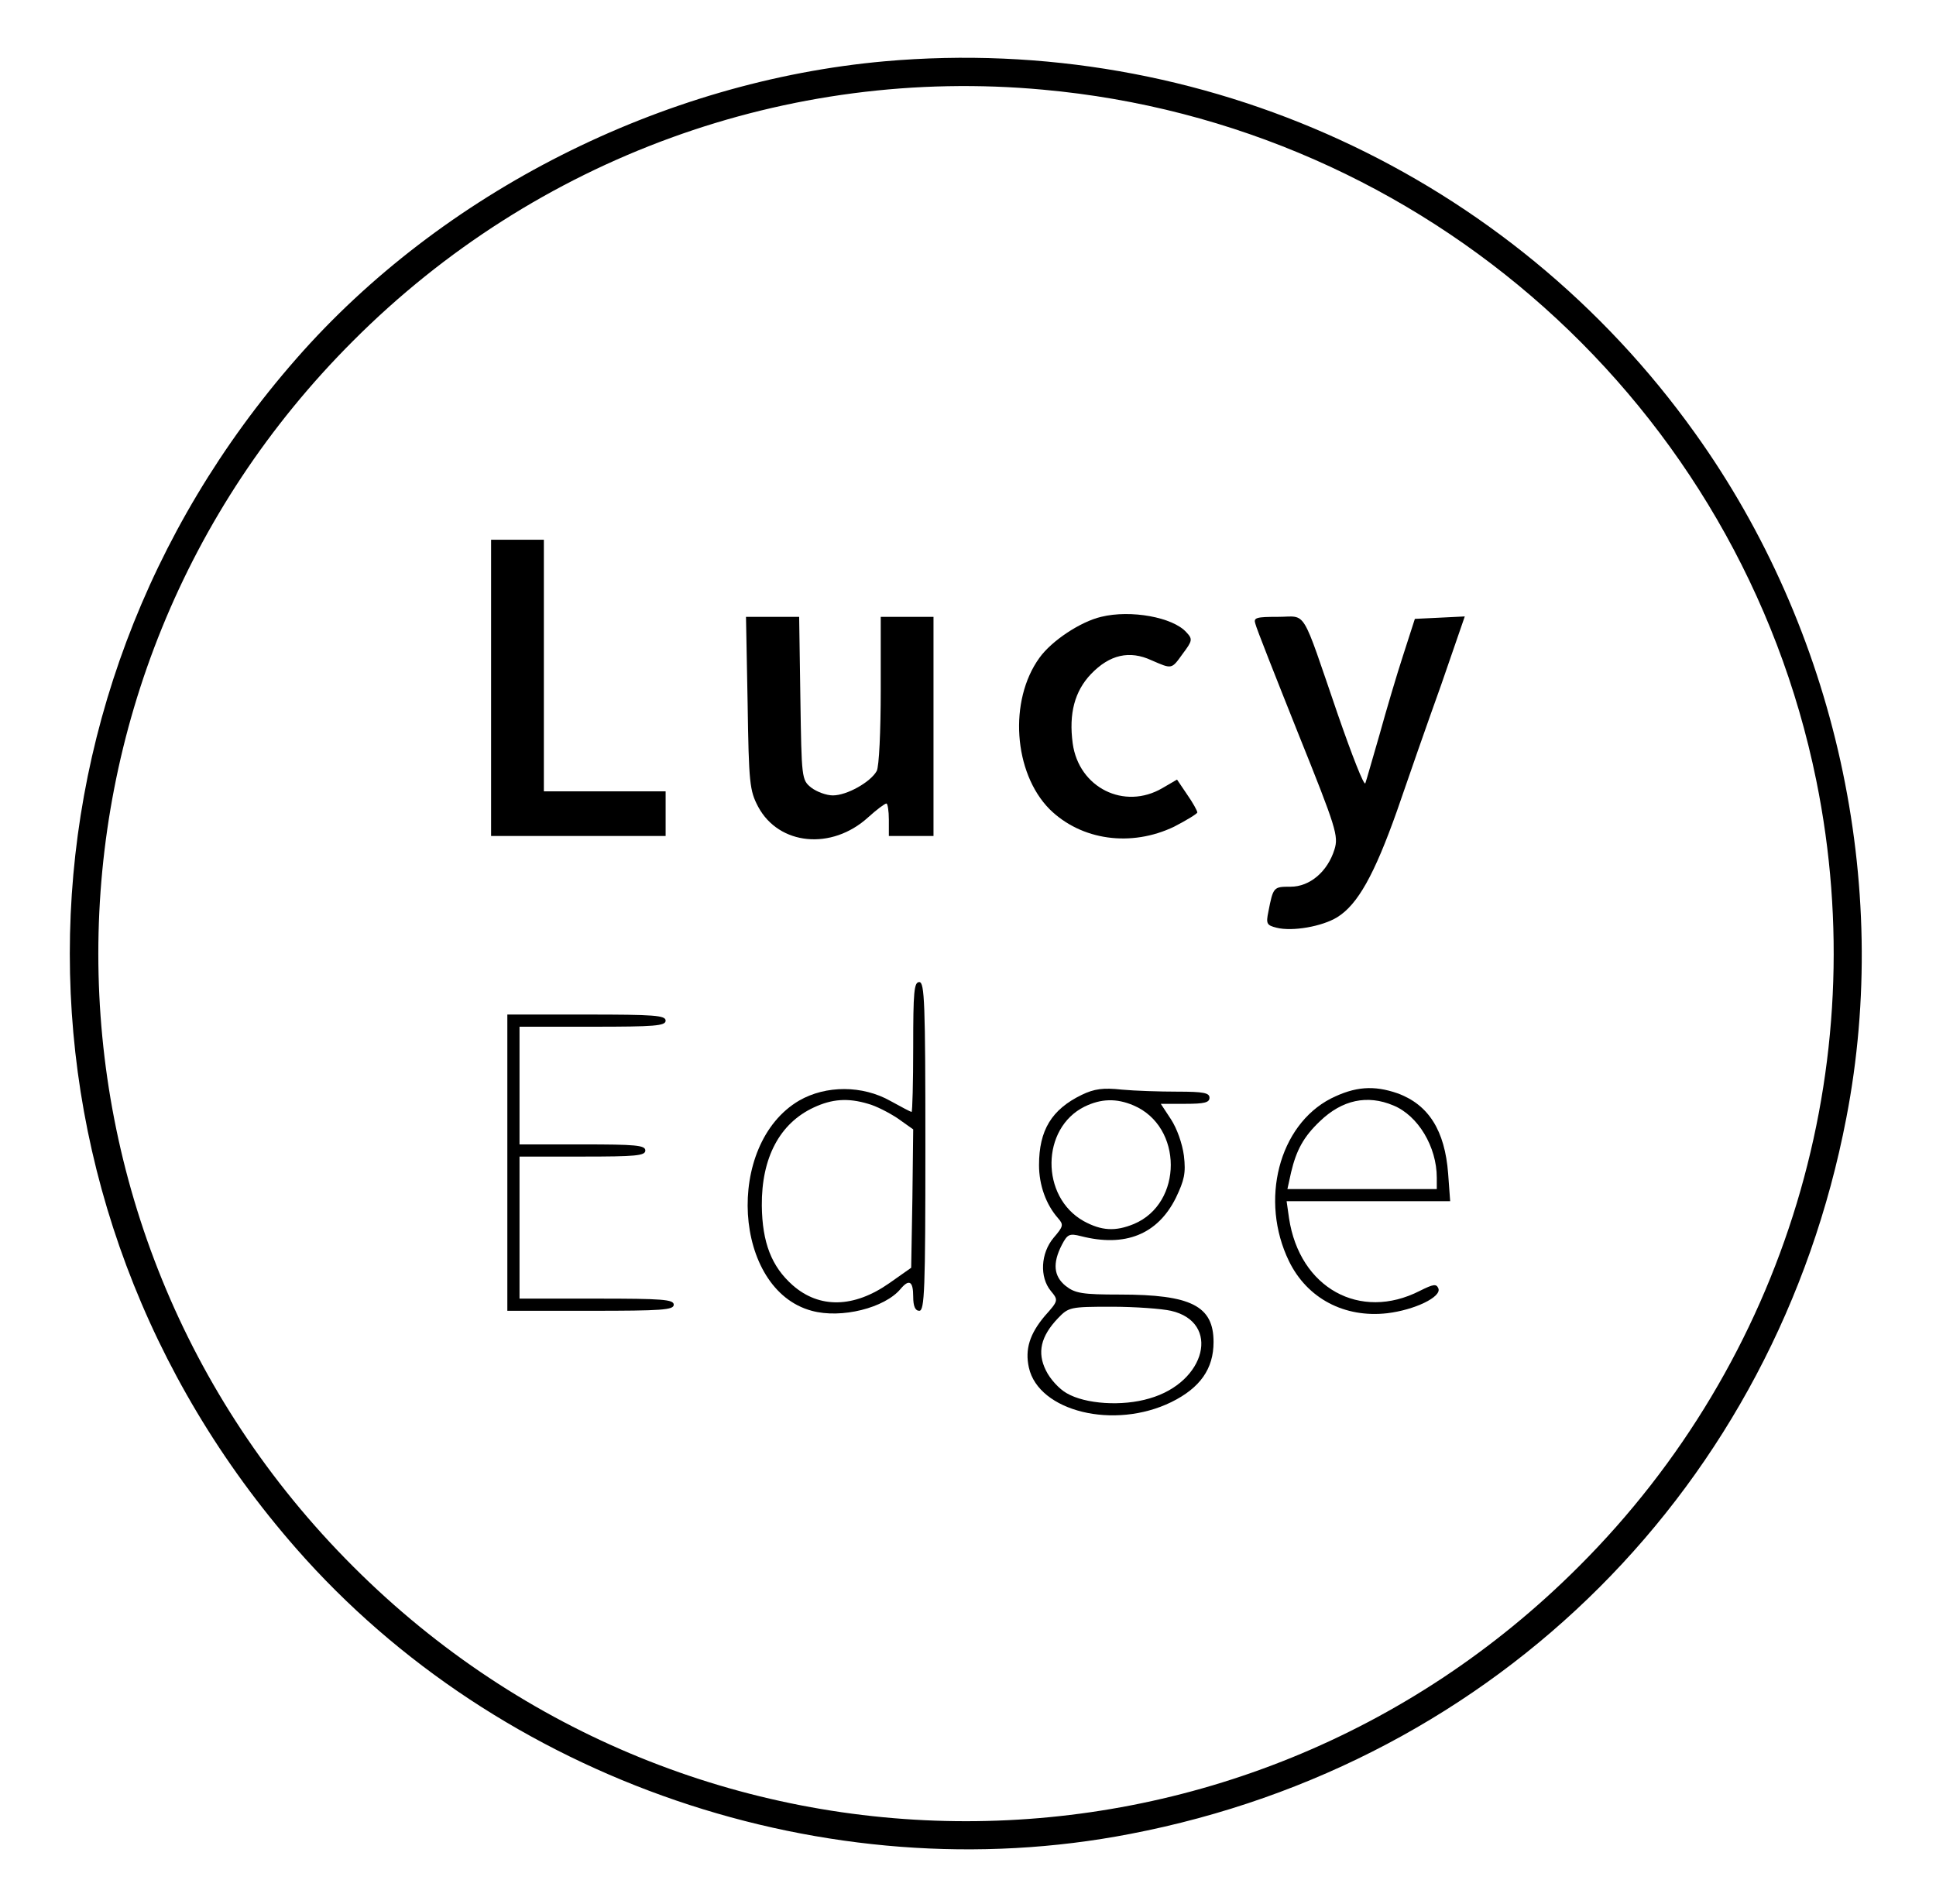
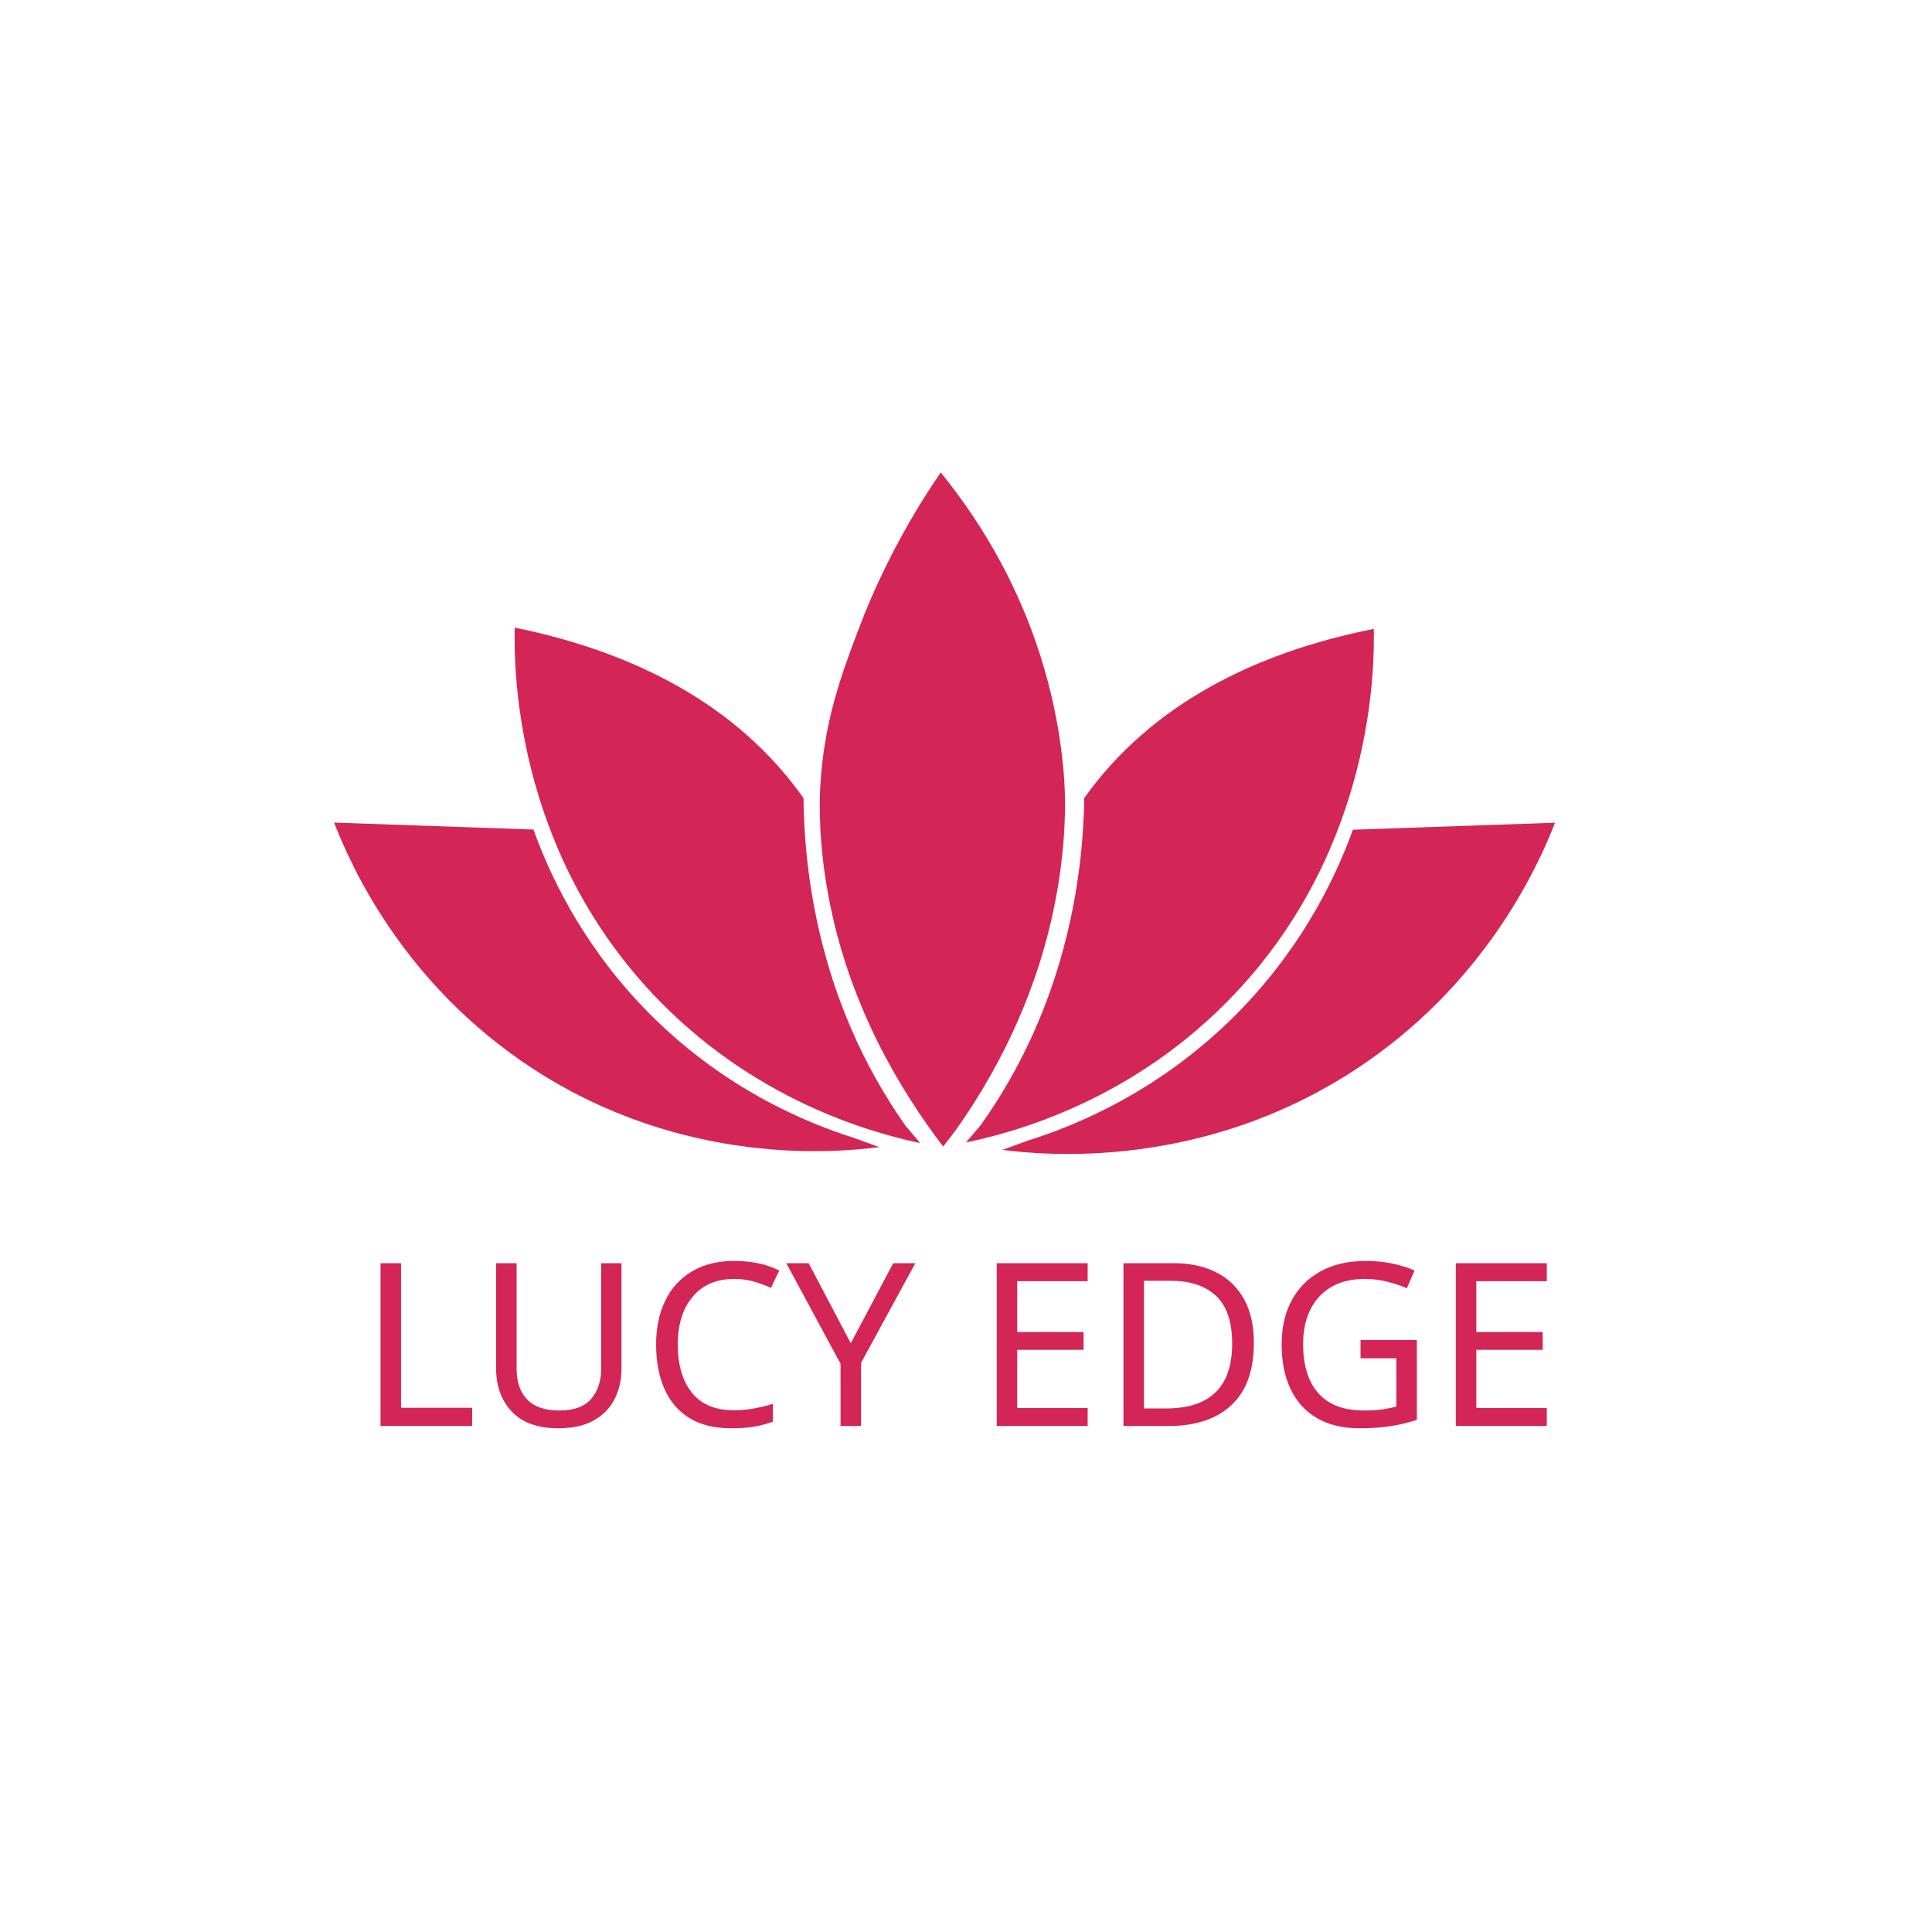
- <svg xmlns="http://www.w3.org/2000/svg" version="1.0" width="477pt" height="469pt" viewBox="0 0 477 469" preserveAspectRatio="xMidYMid meet">
-   <g transform="translate(0,469) scale(0.1,-0.1)" fill="#000000" stroke="none">
-     <path d="M2180 4539 c-549 -49 -1091 -323 -1450 -733 -744 -849 -744 -2083 0 -2932 501 -572 1307 -848 2055 -703 905 174 1590 859 1764 1764 112 578 -26 1204 -373 1688 -455 637 -1214 985 -1996 916z m390 -70 c941 -85 1717 -779 1905 -1702 143 -703 -76 -1429 -585 -1937 -836 -837 -2184 -837 -3020 0 -837 836 -837 2184 0 3020 450 451 1071 677 1700 619z" />
-     <path d="M1210 2995 l0 -365 215 0 215 0 0 55 0 55 -150 0 -150 0 0 310 0 310 -65 0 -65 0 0 -365z" />
-     <path d="M2713 3170 c-51 -12 -122 -59 -152 -101 -76 -105 -64 -283 25 -373 78 -77 201 -94 307 -43 31 16 57 32 57 35 0 4 -11 24 -25 44 l-25 37 -36 -21 c-94 -55 -206 1 -221 110 -10 74 5 129 45 171 46 48 95 59 149 34 51 -22 49 -23 77 16 24 32 25 36 9 53 -33 37 -137 56 -210 38z" />
-     <path d="M1842 2958 c3 -199 5 -216 26 -256 51 -95 181 -108 271 -26 21 19 41 34 45 34 3 0 6 -18 6 -40 l0 -40 55 0 55 0 0 270 0 270 -65 0 -65 0 0 -181 c0 -99 -4 -189 -10 -199 -15 -27 -73 -60 -108 -60 -16 0 -40 9 -53 19 -24 19 -24 23 -27 220 l-3 201 -65 0 -66 0 4 -212z" />
-     <path d="M3093 3153 c2 -10 50 -131 105 -269 95 -236 100 -254 90 -287 -17 -55 -61 -92 -108 -92 -42 0 -43 0 -55 -62 -6 -29 -4 -33 20 -39 39 -10 113 3 150 26 50 31 91 104 147 262 27 79 76 219 109 311 l58 168 -61 -3 -62 -3 -29 -90 c-16 -49 -42 -137 -58 -195 -17 -58 -32 -112 -35 -120 -3 -8 -33 69 -68 170 -92 268 -75 240 -147 240 -54 0 -61 -2 -56 -17z" />
-     <path d="M2250 2110 c0 -88 -2 -160 -4 -160 -2 0 -25 12 -52 27 -69 39 -159 39 -225 1 -184 -108 -163 -466 31 -518 73 -20 180 7 219 54 21 25 31 19 31 -19 0 -24 5 -35 15 -35 13 0 15 52 15 405 0 353 -2 405 -15 405 -13 0 -15 -24 -15 -160z m-111 -140 c19 -5 52 -22 73 -36 l38 -27 -2 -171 -3 -170 -54 -38 c-87 -61 -172 -63 -238 -5 -52 46 -75 105 -76 196 -1 118 44 203 128 242 45 21 84 24 134 9z" />
-     <path d="M1250 1825 l0 -365 205 0 c176 0 205 2 205 15 0 13 -28 15 -190 15 l-190 0 0 175 0 175 155 0 c131 0 155 2 155 15 0 13 -24 15 -155 15 l-155 0 0 145 0 145 180 0 c153 0 180 2 180 15 0 13 -28 15 -195 15 l-195 0 0 -365z" />
-     <path d="M2665 1992 c-74 -36 -105 -87 -105 -173 0 -49 17 -97 47 -131 14 -16 13 -20 -11 -48 -32 -38 -35 -97 -7 -131 19 -23 19 -24 -15 -62 -37 -44 -49 -82 -39 -127 24 -108 210 -154 351 -85 71 35 104 82 104 148 0 89 -55 117 -231 117 -92 0 -110 3 -133 21 -30 24 -33 56 -10 101 14 27 19 29 47 22 109 -28 189 4 234 94 21 44 25 61 20 104 -4 30 -17 67 -32 90 l-25 38 60 0 c47 0 60 3 60 15 0 12 -15 15 -79 15 -43 0 -105 2 -137 5 -46 5 -68 2 -99 -13z m128 -26 c122 -52 122 -241 1 -292 -46 -19 -80 -17 -124 7 -107 60 -105 229 2 282 41 20 79 21 121 3z m92 -506 c123 -28 87 -176 -53 -216 -67 -20 -158 -14 -204 13 -18 10 -41 35 -51 56 -22 44 -13 84 30 129 26 27 30 28 132 28 58 0 124 -5 146 -10z" />
-     <path d="M3279 1983 c-128 -66 -176 -251 -103 -401 45 -92 137 -140 242 -128 67 8 134 40 126 61 -5 12 -12 11 -46 -6 -147 -75 -296 7 -322 179 l-6 42 201 0 202 0 -5 68 c-8 106 -48 170 -125 198 -58 20 -104 17 -164 -13z m154 -17 c61 -25 107 -102 107 -178 l0 -28 -184 0 -184 0 9 41 c13 55 31 88 71 126 55 53 117 66 181 39z" />
+ <svg xmlns="http://www.w3.org/2000/svg" version="1.1" id="svg38" xml:space="preserve" width="1356.013" height="1356.013" viewBox="0 0 1356.013 1356.013">
+   <defs id="defs42">
+     <clipPath clipPathUnits="userSpaceOnUse" id="clipPath54">
+       <path d="M 0,1017.008 H 1017.008 V 0 H 0 Z" id="path52" />
+     </clipPath>
+     <clipPath clipPathUnits="userSpaceOnUse" id="clipPath82">
+       <path d="M 0,1017.008 H 1017.008 V 0 H 0 Z" id="path80" />
+     </clipPath>
+   </defs>
+   <g id="g46" transform="matrix(1.333333,0,0,-1.333333,0,1356.013)">
+     <g id="g48">
+       <g id="g50" clip-path="url(#clipPath54)">
+         <g id="g56" transform="translate(484.3687,415.29)">
+           <path d="m 0,0 c -24.639,5.212 -88.32,22.162 -141.706,79.522 -72.068,77.434 -72.162,171.334 -71.701,191.795 49.991,-10.117 106.991,-32.364 145.739,-81.36 2.183,-2.761 4.265,-5.552 6.251,-8.371 0.387,-34.51 6.365,-105.466 53.821,-172.604" style="fill:#d32556;fill-opacity:1;fill-rule:nonzero;stroke:none" id="path58" />
+         </g>
+         <g id="g60" transform="translate(508.4902,415.6309)">
+           <path d="m 0,0 c 24.663,5.096 88.424,21.743 142.081,78.85 72.435,77.091 72.973,170.99 72.609,191.453 -50.039,-9.88 -107.143,-31.857 -146.123,-80.669 -2.195,-2.75 -4.291,-5.532 -6.291,-8.341 C 61.727,146.786 55.412,75.858 7.639,8.946" style="fill:#d32556;fill-opacity:1;fill-rule:nonzero;stroke:none" id="path62" />
+         </g>
+         <g id="g64" transform="translate(462.7837,413.1641)">
+           <path d="m 0,0 c -22.026,-2.839 -102.994,-10.571 -182.583,41.487 -67.898,44.412 -95.512,106.648 -104.333,129.342 l 104.94,-3.661 c 7.894,-21.976 24.096,-58.086 57.019,-92.735 41.779,-43.97 88.234,-62.171 111.612,-69.552" style="fill:#d32556;fill-opacity:1;fill-rule:nonzero;stroke:none" id="path66" />
+         </g>
+         <g id="g68" transform="translate(527.6387,411.7031)">
+           <path d="m 0,0 c 22.335,-2.862 104.437,-10.657 185.14,41.826 68.849,44.775 96.85,107.518 105.794,130.397 -35.47,-1.23 -70.94,-2.46 -106.41,-3.69 C 176.52,146.377 160.091,109.973 126.707,75.04 84.343,30.711 37.237,12.362 13.532,4.921" style="fill:#d32556;fill-opacity:1;fill-rule:nonzero;stroke:none" id="path70" />
+         </g>
+       </g>
+     </g>
+     <text transform="matrix(1,0,0,-1,188.6699,266.3672)" style="font-variant:normal;font-weight:normal;font-stretch:normal;font-size:120px;font-family:sans-serif;-inkscape-font-specification:'sans-serif, Normal';writing-mode:lr;fill:#d32556;fill-opacity:1;fill-rule:nonzero;stroke:none;font-style:normal;text-anchor:start;text-align:start;font-variant-ligatures:normal;font-variant-caps:normal;font-variant-numeric:normal;font-feature-settings:normal;" id="text74">
+       <tspan x="0 60 142.56 223.68 297.36 332.64 398.16 479.76 565.32" y="0" id="tspan72">LUCY EDGE</tspan>
+     </text>
+     <g id="g76">
+       <g id="g78" clip-path="url(#clipPath82)">
+         <g id="g84" transform="translate(496.4946,413.4795)">
+           <path d="m 0,0 c -22.328,29.159 -48.402,72.472 -59.57,127.558 -6.44,31.766 -5.461,55.301 -5.18,60.865 1.74,34.477 11.003,59.564 20.072,83.527 8.164,21.571 21.47,50.887 43.383,82.881 17.916,-22.034 39.027,-54.204 52.448,-96.478 11.912,-37.525 12.809,-67.401 12.95,-74.463 0.127,-6.4 0.352,-30.222 -6.476,-61.513 C 47.305,75.07 26.54,36.71 6.475,8.418" style="fill:#d32556;fill-opacity:1;fill-rule:nonzero;stroke:none" id="path86" />
+         </g>
+       </g>
+     </g>
  </g>
</svg>
